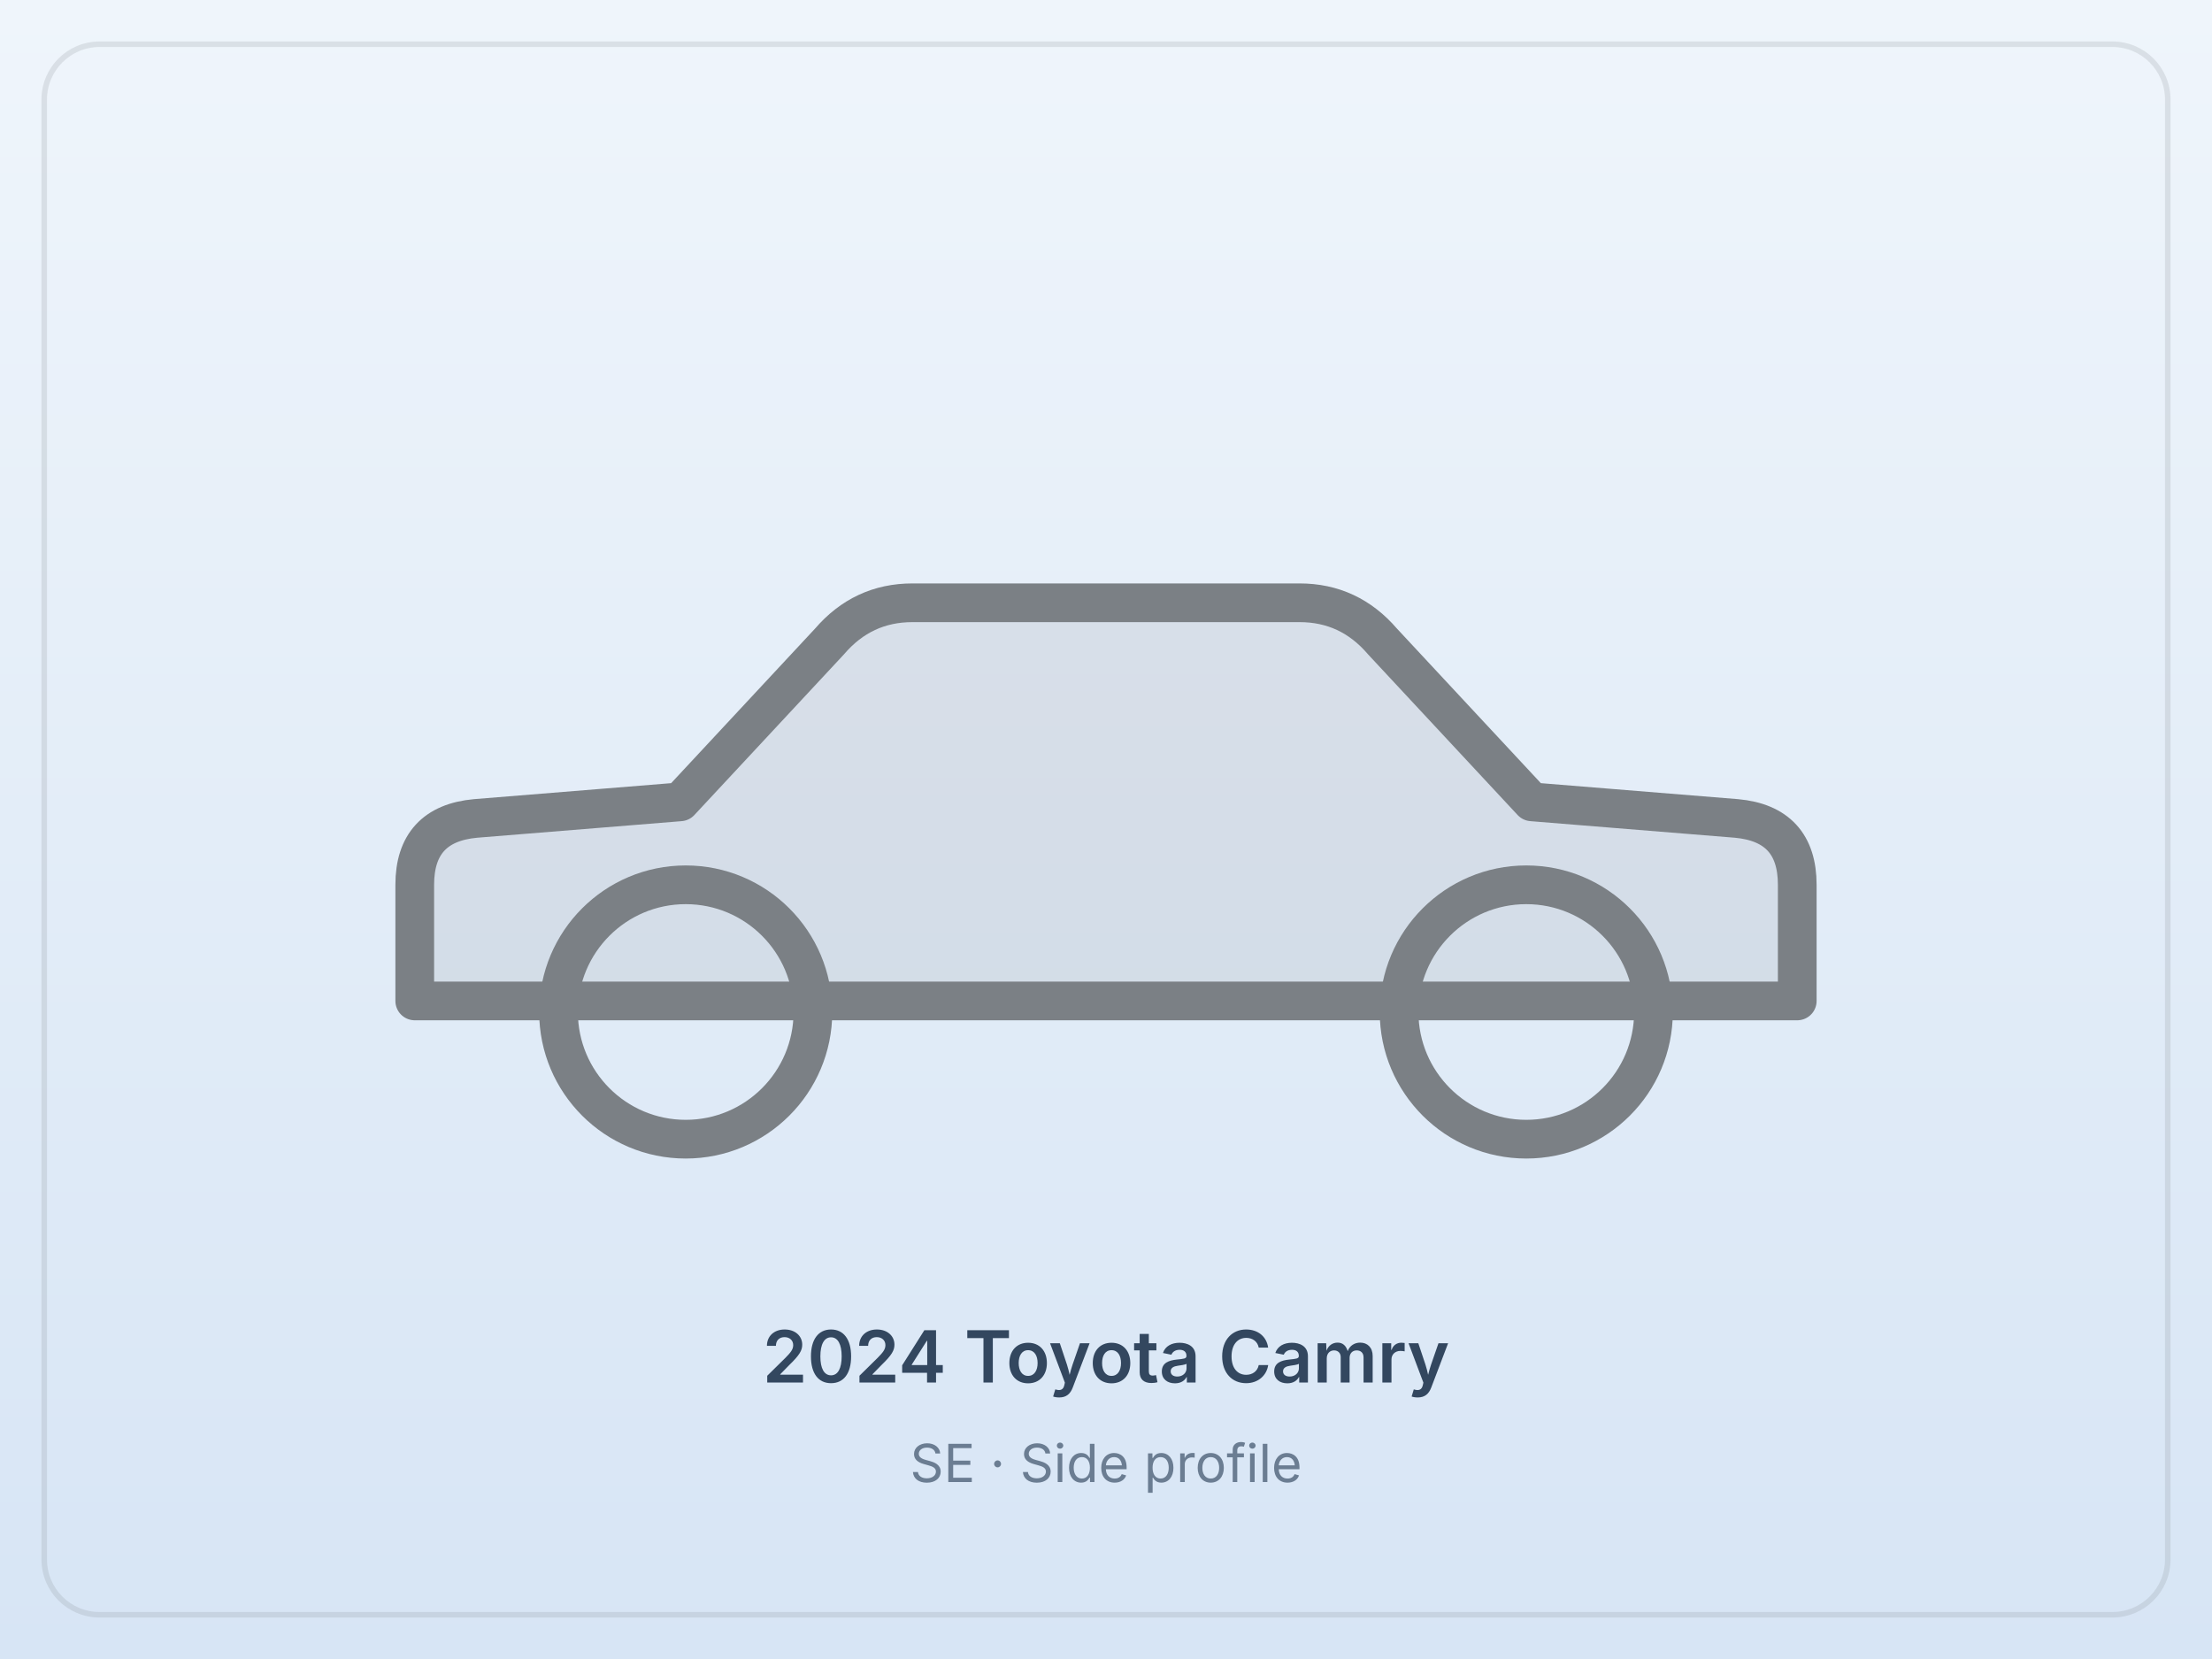
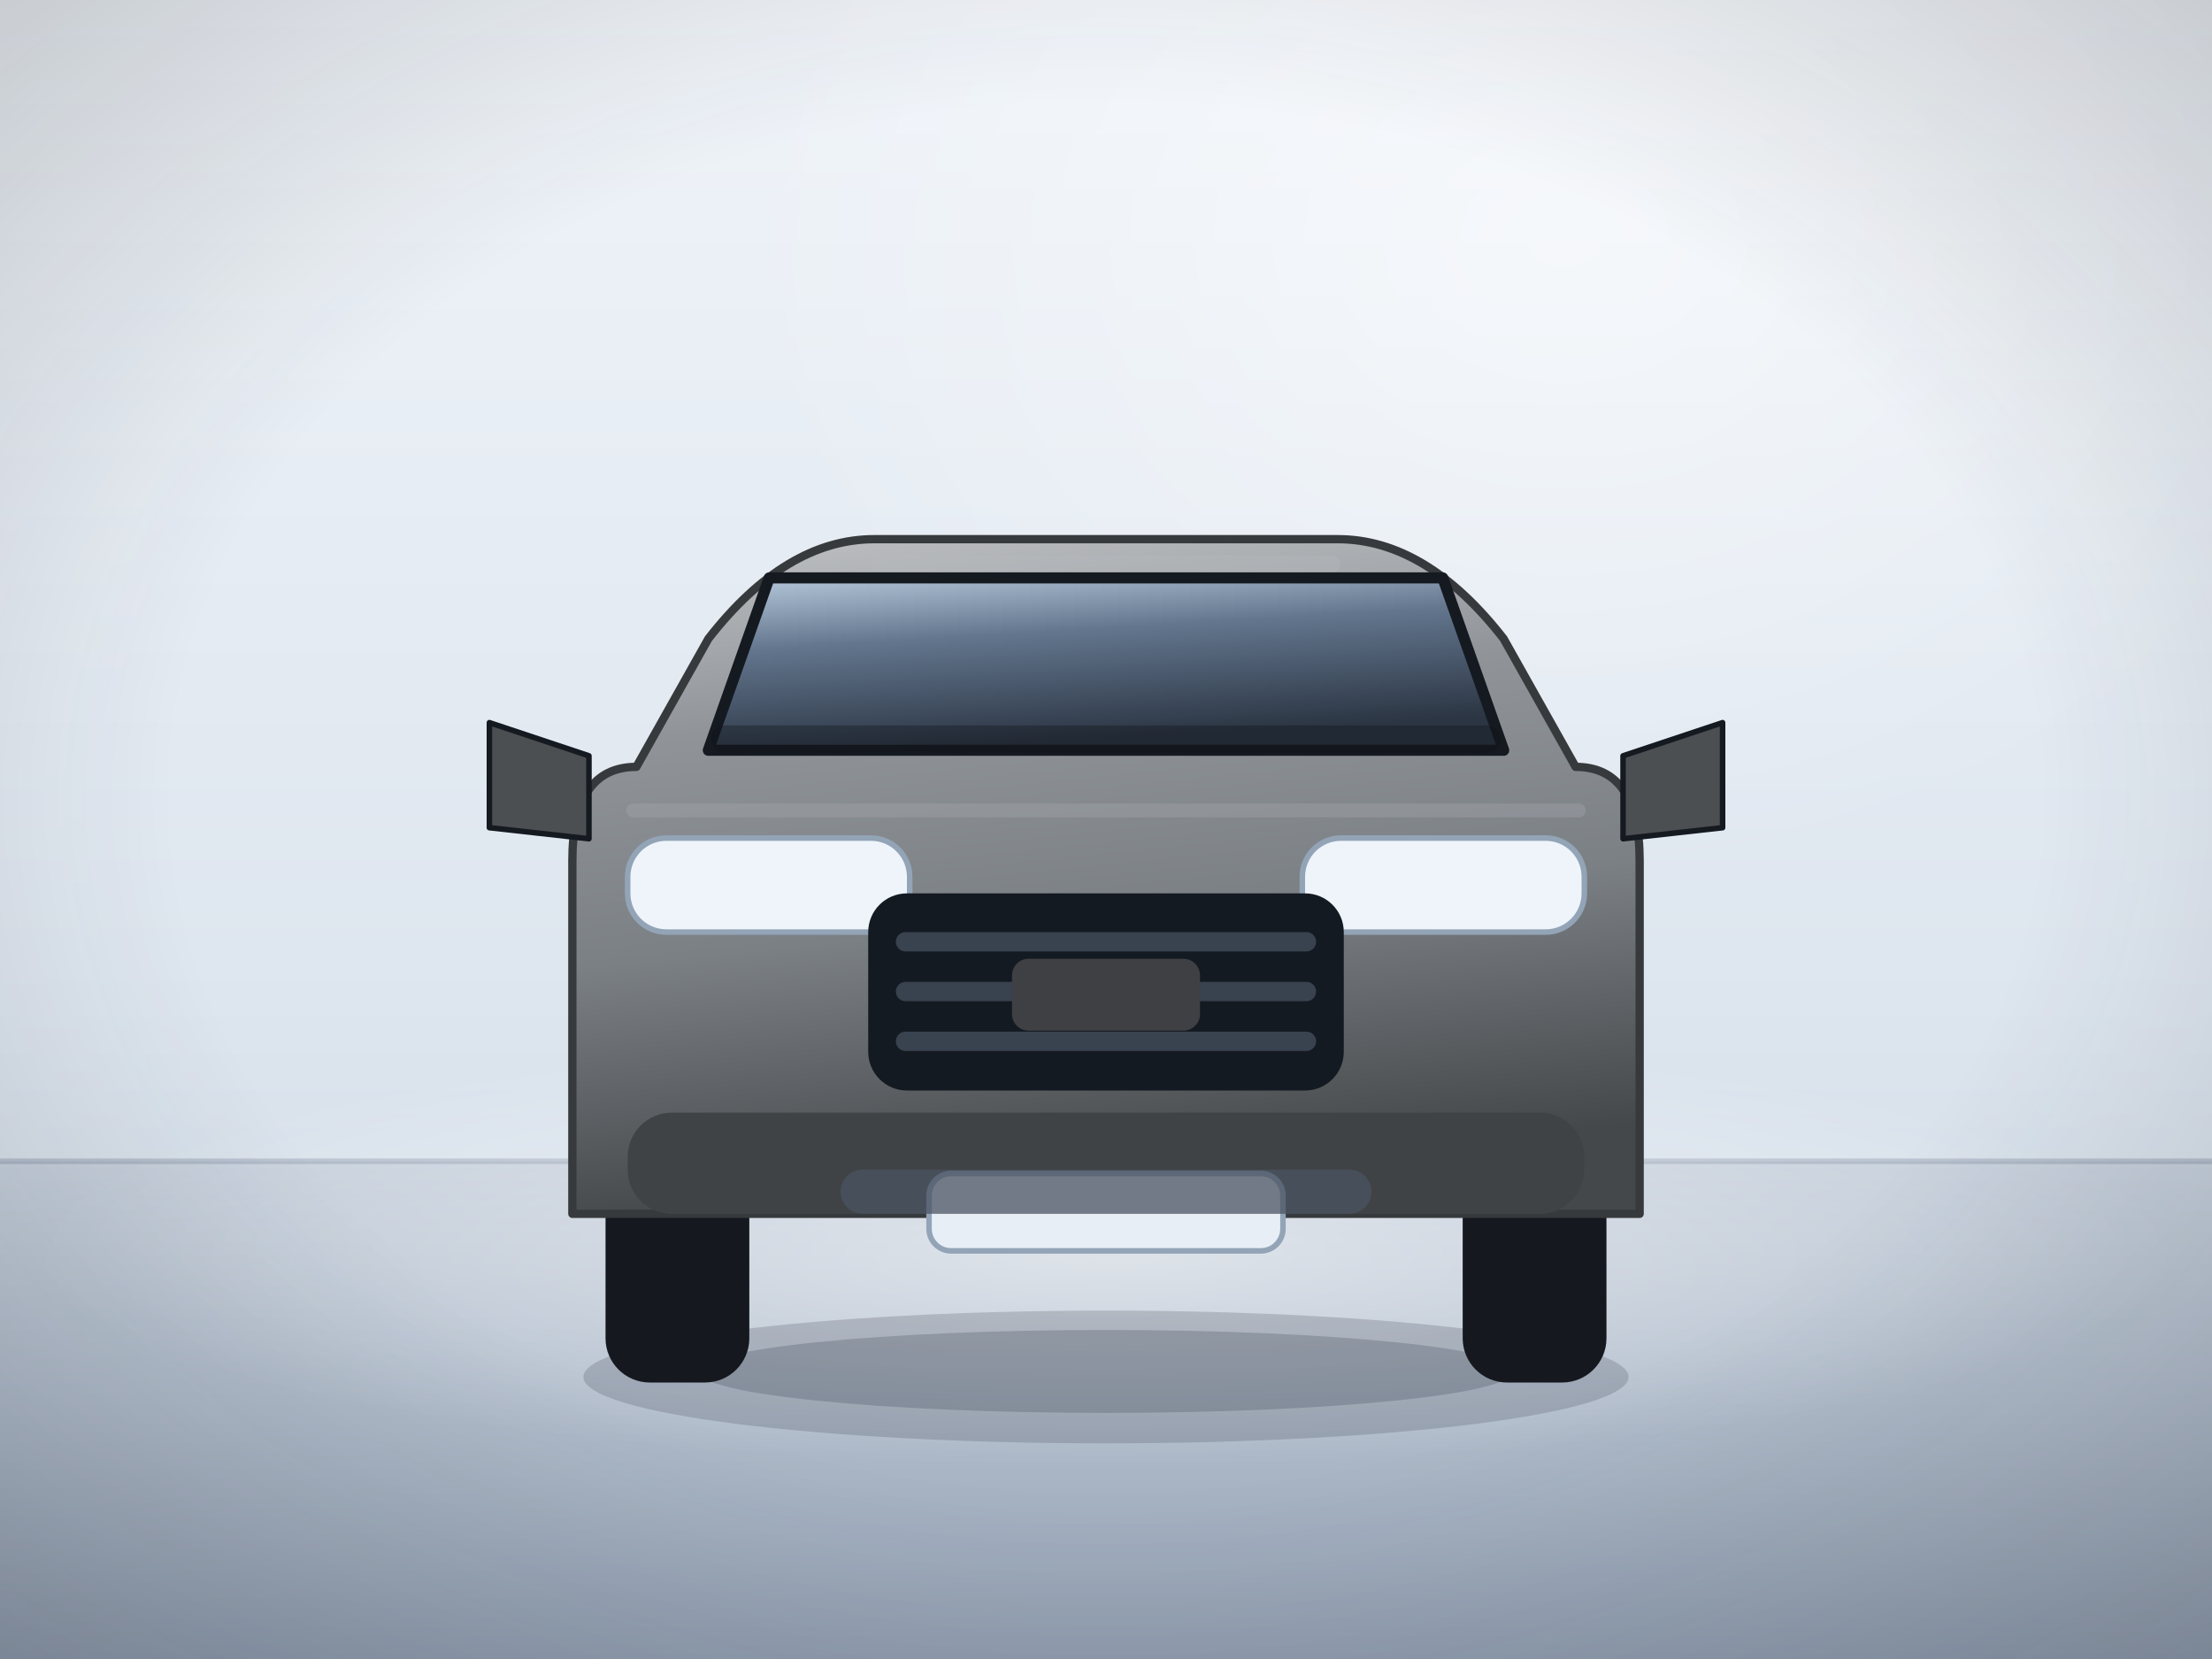
- <svg xmlns="http://www.w3.org/2000/svg" viewBox="0 0 800 600" width="800" height="600" role="img" aria-label="2024 Toyota Camry">
+ <svg xmlns="http://www.w3.org/2000/svg" viewBox="0 0 800 600" width="800" height="600" role="presentation">
  <defs>
-     <linearGradient id="bg" x1="0" y1="0" x2="0" y2="1">
-       <stop offset="0" stop-color="#eff5fb" />
-       <stop offset="1" stop-color="#d7e5f5" />
+     <linearGradient id="wall" x1="0" y1="0" x2="0" y2="1">
+       <stop offset="0" stop-color="#f0f4f9" />
+       <stop offset="0.58" stop-color="#dee6ef" />
+       <stop offset="1" stop-color="#cbd6e2" />
+     </linearGradient>
+     <linearGradient id="floor" x1="0" y1="0" x2="0" y2="1">
+       <stop offset="0" stop-color="#c7d0dc" />
+       <stop offset="0.5" stop-color="#b0bccb" />
+       <stop offset="1" stop-color="#94a1b3" />
+     </linearGradient>
+     <radialGradient id="pool" cx="0.5" cy="0.5" r="0.5">
+       <stop offset="0" stop-color="#ffffff" stop-opacity="0.5" />
+       <stop offset="1" stop-color="#ffffff" stop-opacity="0" />
+     </radialGradient>
+     <radialGradient id="key" cx="0.5" cy="0.5" r="0.5">
+       <stop offset="0" stop-color="#ffffff" stop-opacity="0.5" />
+       <stop offset="1" stop-color="#ffffff" stop-opacity="0" />
+     </radialGradient>
+     <radialGradient id="vig" cx="0.5" cy="0.48" r="0.76">
+       <stop offset="0.55" stop-color="#10131a" stop-opacity="0" />
+       <stop offset="1" stop-color="#10131a" stop-opacity="0.22" />
+     </radialGradient>
+     <linearGradient id="paint" x1="0" y1="0" x2="0.16" y2="1">
+       <stop offset="0" stop-color="#c0c2c4" />
+       <stop offset="0.3" stop-color="#909499" />
+       <stop offset="0.62" stop-color="#7b8085" />
+       <stop offset="1" stop-color="#45484a" />
+     </linearGradient>
+     <linearGradient id="paintLo" x1="0" y1="0" x2="0.2" y2="1">
+       <stop offset="0" stop-color="#6c7175" />
+       <stop offset="1" stop-color="#343638" />
+     </linearGradient>
+     <linearGradient id="glass" x1="0" y1="0" x2="0.28" y2="1">
+       <stop offset="0" stop-color="#b8cadc" />
+       <stop offset="0.4" stop-color="#63768e" />
+       <stop offset="1" stop-color="#2b3543" />
+     </linearGradient>
+     <linearGradient id="steel" x1="0" y1="0" x2="0.34" y2="1">
+       <stop offset="0" stop-color="#f6f8fb" />
+       <stop offset="0.34" stop-color="#ccd6e1" />
+       <stop offset="0.68" stop-color="#98a6b8" />
+       <stop offset="1" stop-color="#6a7889" />
+     </linearGradient>
+     <linearGradient id="rim" x1="0" y1="0" x2="0.3" y2="1">
+       <stop offset="0" stop-color="#eef2f7" />
+       <stop offset="0.45" stop-color="#b9c4d2" />
+       <stop offset="1" stop-color="#7b8a9c" />
+     </linearGradient>
+     <linearGradient id="cabin" x1="0" y1="0" x2="0.2" y2="1">
+       <stop offset="0" stop-color="#4a5361" />
+       <stop offset="1" stop-color="#191d24" />
    </linearGradient>
  </defs>
-   <rect width="800" height="600" fill="url(#bg)" />
-   <rect x="16" y="16" width="768" height="568" rx="20" fill="none" stroke="#7b8085" stroke-opacity="0.18" stroke-width="2" />
-   <g transform="translate(0, -10)">
-     <path d="M150 372 L150 330 Q150 308 172 306 L246 300 L300 242 Q312 228 330 228 L470 228 Q488 228 500 242 L554 300 L628 306 Q650 308 650 330 L650 372 Z" fill="#7b8085" fill-opacity="0.14" stroke="#7b8085" stroke-width="14" stroke-linejoin="round" />
-     <circle cx="248" cy="376" r="46" fill="none" stroke="#7b8085" stroke-width="14" />
-     <circle cx="552" cy="376" r="46" fill="none" stroke="#7b8085" stroke-width="14" />
+   <rect width="800" height="600" fill="url(#wall)" />
+   <rect y="420" width="800" height="180" fill="url(#floor)" />
+   <rect y="419" width="800" height="2" fill="#8b97a8" opacity="0.45" />
+   <ellipse cx="400" cy="452" rx="392" ry="78" fill="url(#pool)" />
+   <ellipse cx="566" cy="86" rx="300" ry="232" fill="url(#key)" />
+   <ellipse cx="400" cy="498" rx="189" ry="24" fill="#2b3240" opacity="0.2" />
+   <ellipse cx="400" cy="496" rx="147.42" ry="15" fill="#2b3240" opacity="0.22" />
+   <rect x="219" y="393" width="52" height="107" rx="16" fill="#15181e" />
+   <rect x="529" y="393" width="52" height="107" rx="16" fill="#15181e" />
+   <path d="M 207 439 L 207 311.35 Q 207 277.35 230.16 277.35 L 256.2 231 Q 284.2 195 316.2 195 L 483.8 195 Q 515.8 195 543.8 231 L 569.84 277.35 Q 593 277.35 593 311.35 L 593 439 Z" fill="url(#paint)" />
+   <path d="M 207 439 L 207 311.35 Q 207 277.35 230.16 277.35 L 256.2 231 Q 284.2 195 316.2 195 L 483.8 195 Q 515.8 195 543.8 231 L 569.84 277.35 Q 593 277.35 593 311.35 L 593 439 Z" fill="none" stroke="#373a3c" stroke-width="3" stroke-linejoin="round" />
+   <path d="M 318.2 204 L 481.8 204" stroke="#b8babd" stroke-width="6" opacity="0.32" stroke-linecap="round" fill="none" />
+   <path d="M 278.2 209 L 521.8 209 L 543.84 271.35 L 256.16 271.35 Z" fill="url(#glass)" stroke="#151a21" stroke-width="4" stroke-linejoin="round" />
+   <path d="M 262.16 267.35 L 537.84 267.35" stroke="#0f1218" stroke-width="10" opacity="0.35" stroke-linecap="round" fill="none" />
+   <path d="M 229 293.1 L 571 293.1" stroke="#a3a6aa" stroke-width="5" opacity="0.38" stroke-linecap="round" fill="none" />
+   <rect x="227" y="303.1" width="102" height="34" rx="14" fill="#eef4fa" stroke="#93a4b7" stroke-width="2" />
+   <rect x="471" y="303.1" width="102" height="34" rx="14" fill="#eef4fa" stroke="#93a4b7" stroke-width="2" />
+   <rect x="314" y="323.1" width="172" height="71.3" rx="14" fill="#141a21" />
+   <g fill="#39424f">
+     <rect x="324" y="337.1" width="152" height="7" rx="3.5" />
+     <rect x="324" y="355.1" width="152" height="7" rx="3.5" />
+     <rect x="324" y="373.1" width="152" height="7" rx="3.5" />
  </g>
-   <text x="400" y="500" text-anchor="middle" font-family="Inter, Segoe UI, system-ui, sans-serif" font-size="26" font-weight="600" fill="#33475f">2024 Toyota Camry</text>
-   <text x="400" y="536" text-anchor="middle" font-family="Inter, Segoe UI, system-ui, sans-serif" font-size="19" fill="#6b7d92">SE · Side profile</text>
+   <rect x="366" y="346.75" width="68" height="26" rx="6" fill="#3e4043" />
+   <rect x="227" y="402.4" width="346" height="36.6" rx="16" fill="#404345" />
+   <rect x="336" y="424.4" width="128" height="28" rx="8" fill="#e8eef5" stroke="#93a4b7" stroke-width="2" />
+   <rect x="304" y="423" width="192" height="16" rx="8" fill="#4a5361" opacity="0.75" />
+   <path d="M 213 273.35 L 177 261.35 L 177 299.35 L 213 303.35 Z" fill="#4c4f52" stroke="#151a21" stroke-width="2" stroke-linejoin="round" />
+   <path d="M 587 273.35 L 623 261.35 L 623 299.35 L 587 303.35 Z" fill="#4c4f52" stroke="#151a21" stroke-width="2" stroke-linejoin="round" />
+   <rect width="800" height="600" fill="url(#vig)" />
</svg>
